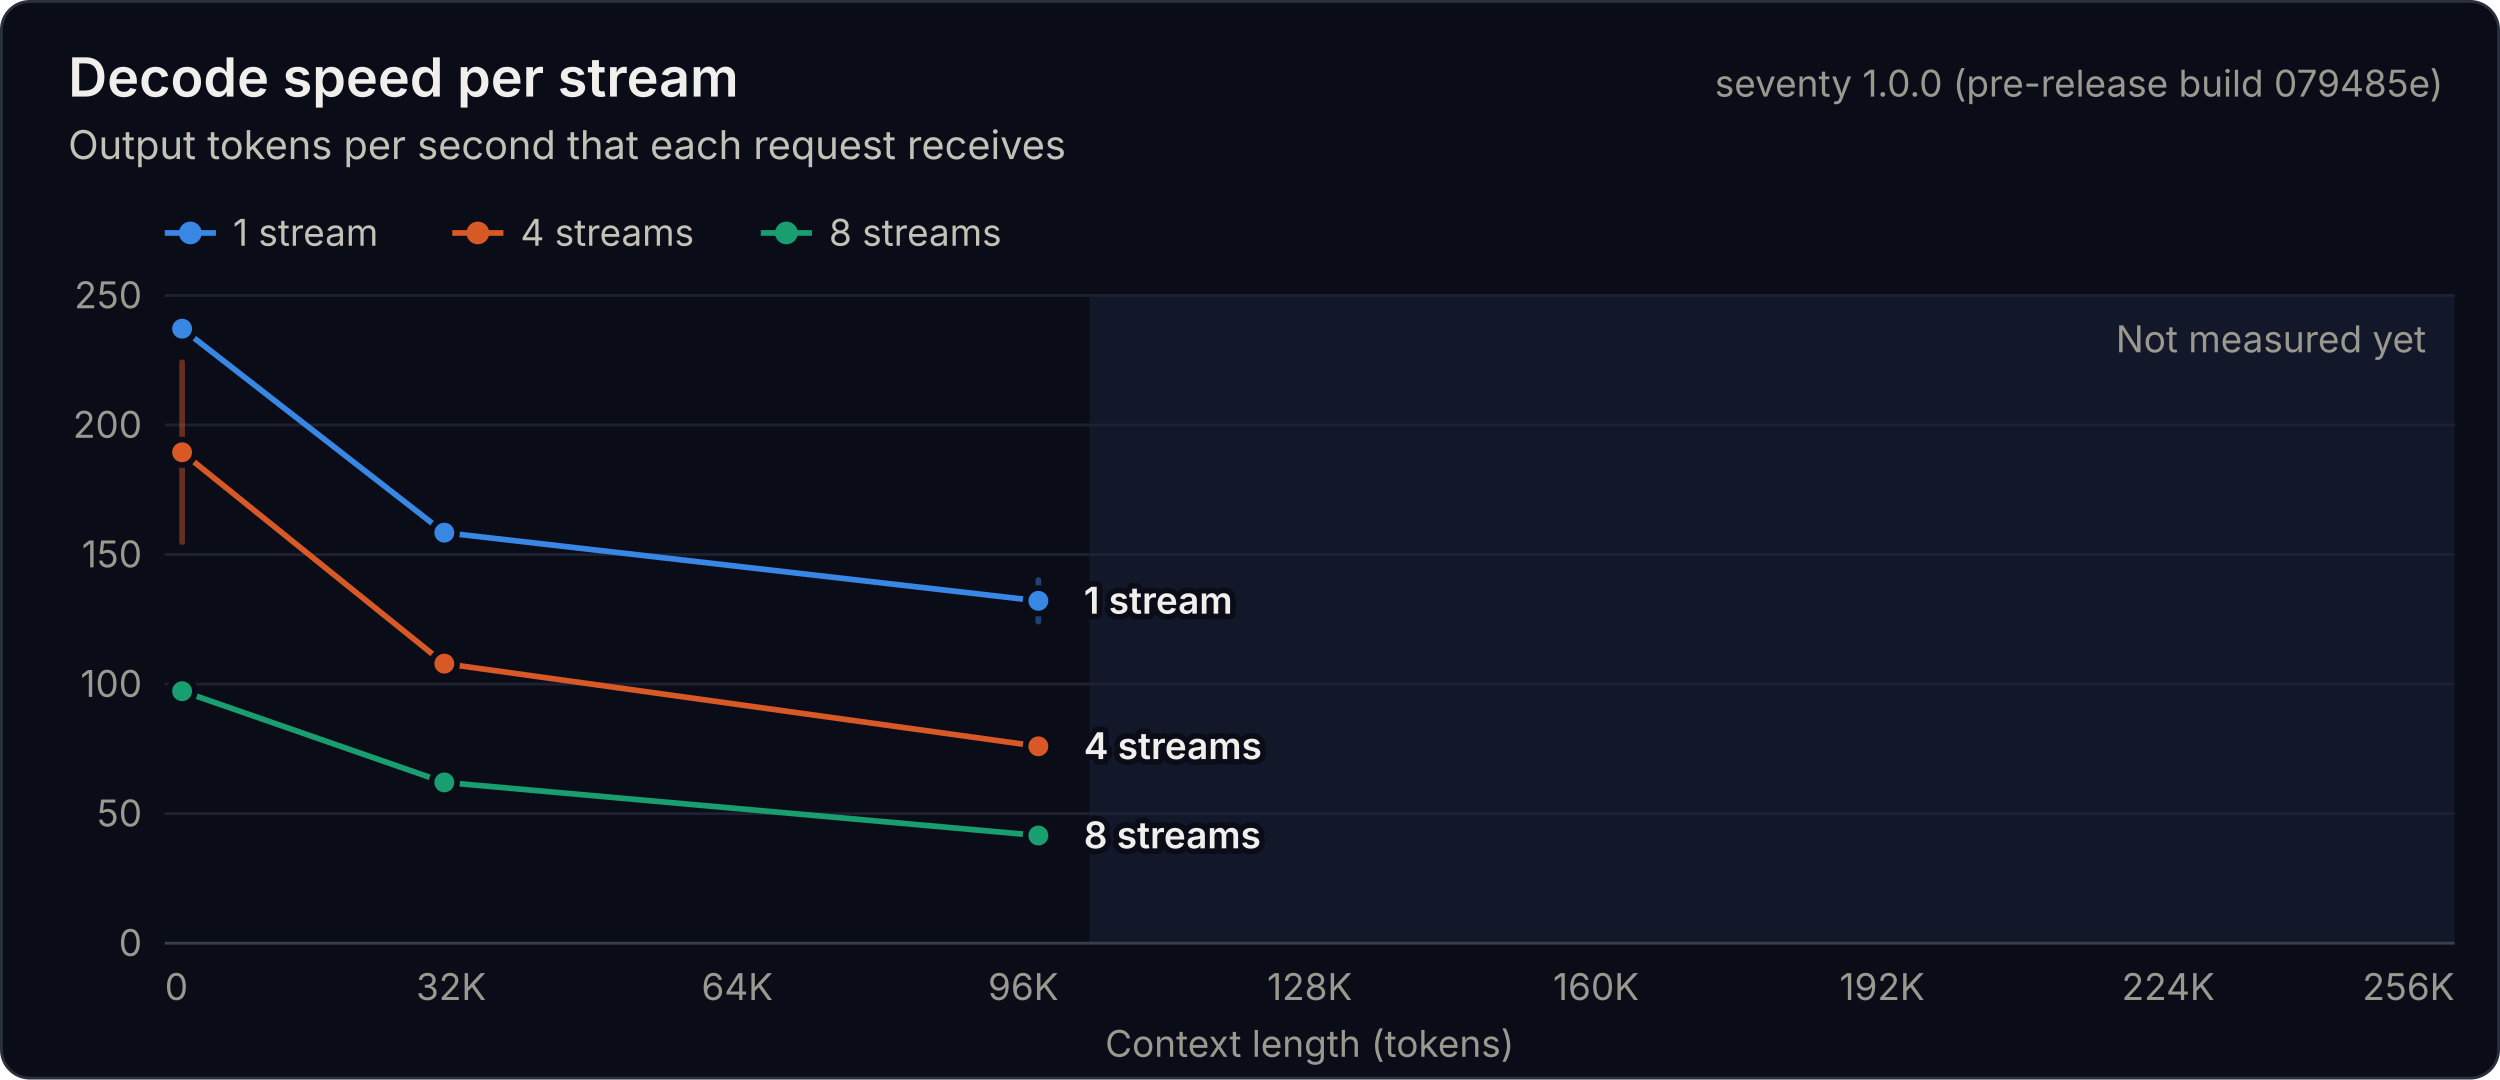
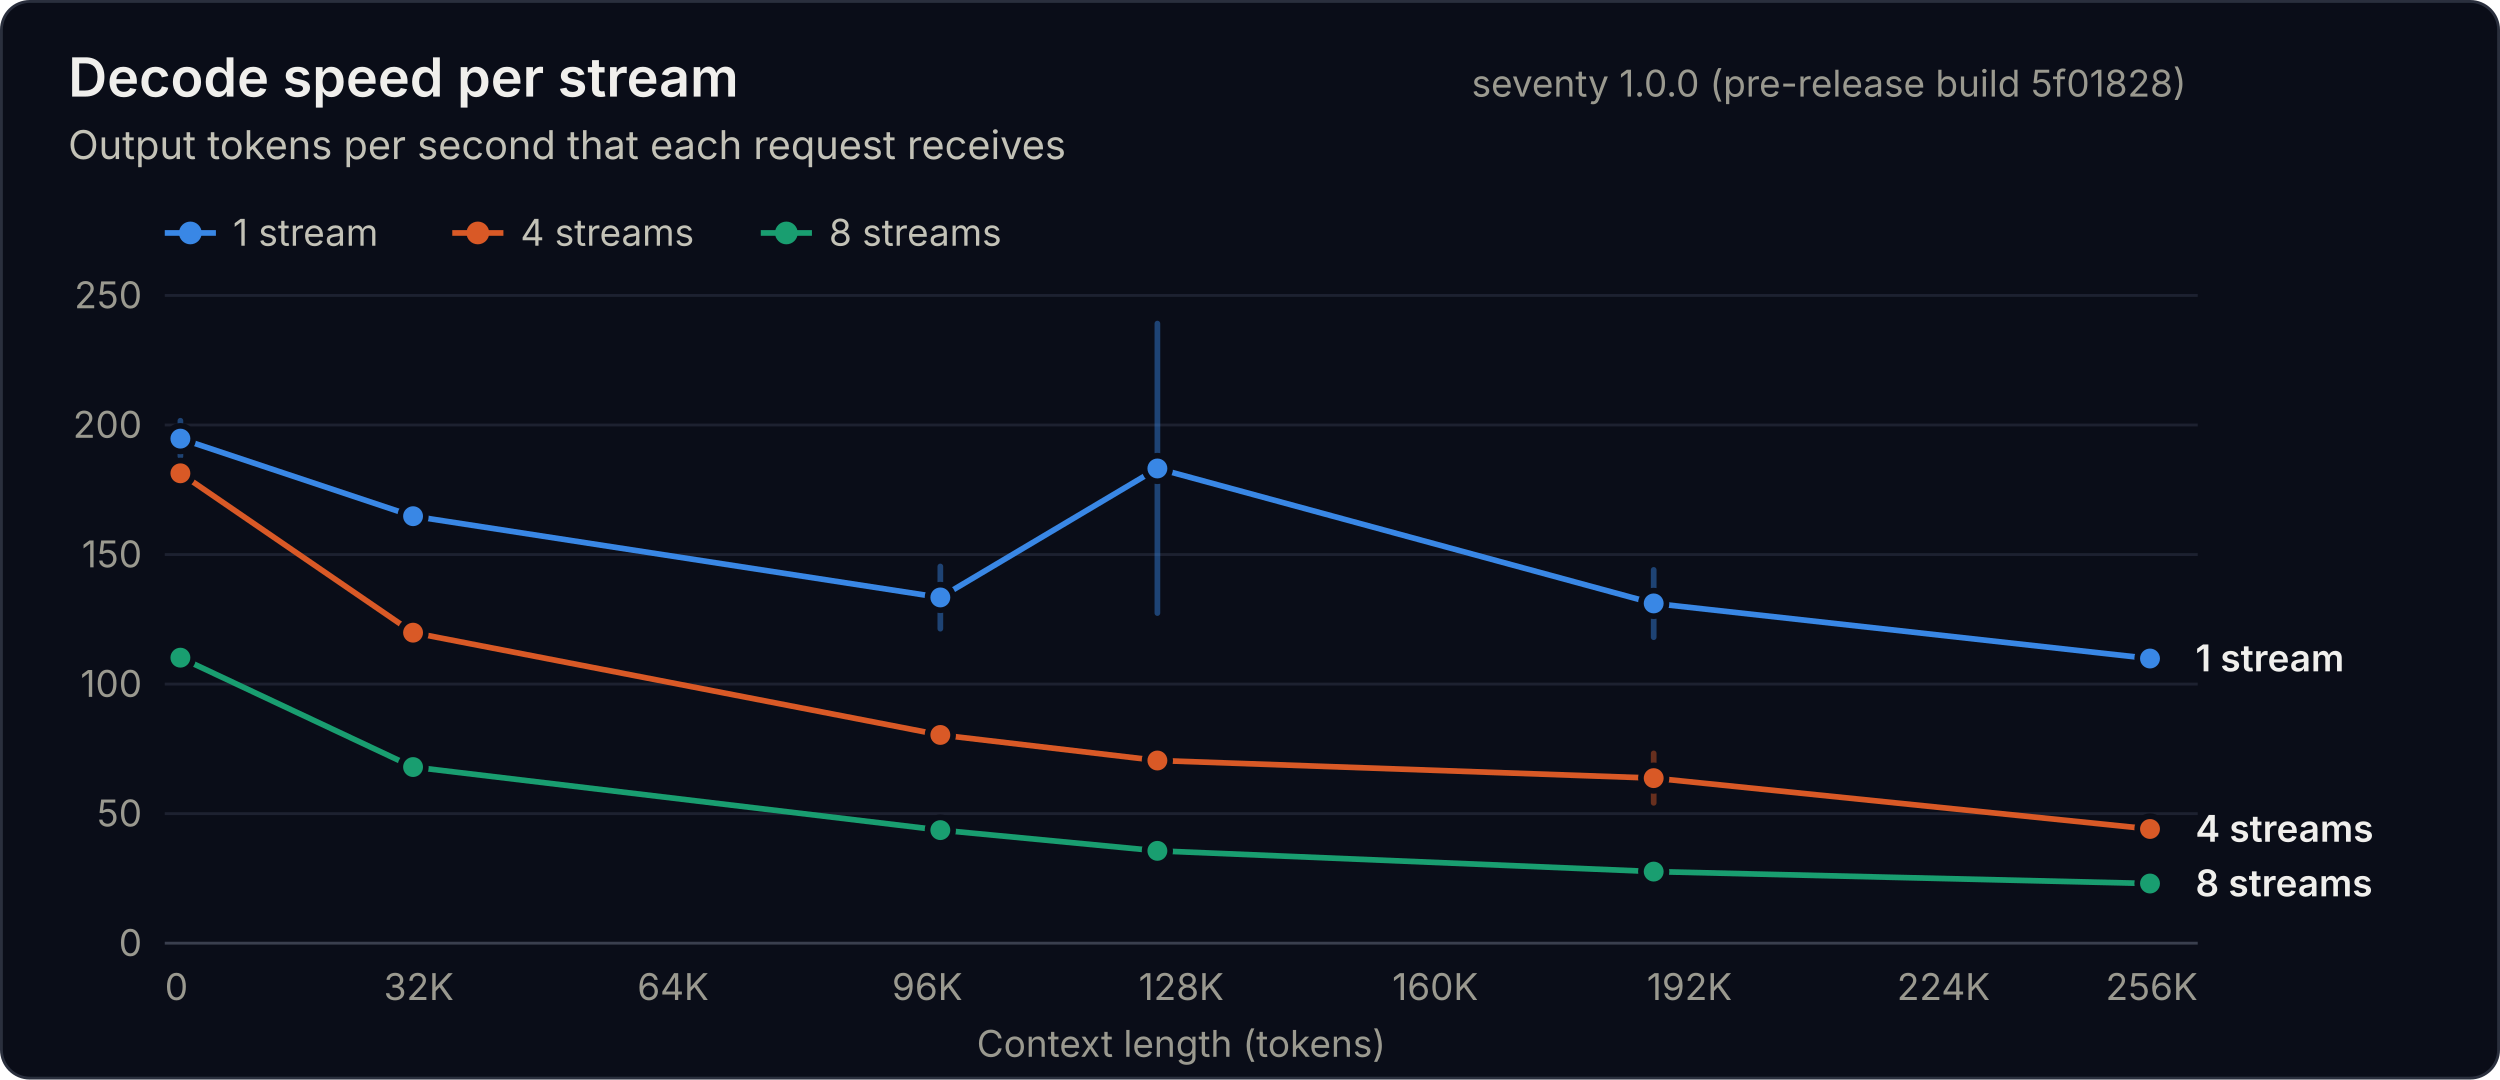
<svg xmlns="http://www.w3.org/2000/svg" viewBox="0 0 880 380" width="880" height="380" font-family="Inter, system-ui, -apple-system, 'Segoe UI', Helvetica, Arial, sans-serif" role="img" aria-label="Decode speed per stream">
  <rect x="0.5" y="0.5" width="879" height="379" rx="10" fill="#0a0d18" stroke="#2a2f3d" />
  <text x="24.0" y="34.0" font-size="19" font-weight="600" fill="#f0efec" text-anchor="start">Decode speed per stream</text>
  <text x="24.0" y="56.0" font-size="14" font-weight="400" fill="#c3c2b7" text-anchor="start">Output tokens per second that each request receives</text>
-   <text x="860.0" y="34.0" font-size="13" font-weight="400" fill="#9a998f" text-anchor="end">seventy 1.0.0 (pre-release build 079485e)</text>
-   <rect x="383.5" y="104" width="480.5" height="228" fill="#121729" />
-   <text x="854.0" y="124.0" font-size="13" font-weight="400" fill="#9a998f" text-anchor="end">Not measured yet</text>
-   <line x1="58" x2="864" y1="332.0" y2="332.0" stroke="#3a3f4e" stroke-width="1" />
+   <text x="769.6" y="34.0" font-size="13" font-weight="400" fill="#9a998f" text-anchor="end">seventy 1.0.0 (pre-release build 5f01828)</text>
+   <line x1="58" x2="773.6" y1="332.0" y2="332.0" stroke="#3a3f4e" stroke-width="1" />
  <text x="50.0" y="336.5" font-size="13" font-weight="400" fill="#9a998f" text-anchor="end">0</text>
-   <line x1="58" x2="864" y1="286.4" y2="286.4" stroke="#1d2130" stroke-width="1" />
+   <line x1="58" x2="773.6" y1="286.4" y2="286.4" stroke="#1d2130" stroke-width="1" />
  <text x="50.0" y="290.9" font-size="13" font-weight="400" fill="#9a998f" text-anchor="end">50</text>
-   <line x1="58" x2="864" y1="240.8" y2="240.8" stroke="#1d2130" stroke-width="1" />
+   <line x1="58" x2="773.6" y1="240.8" y2="240.8" stroke="#1d2130" stroke-width="1" />
  <text x="50.0" y="245.3" font-size="13" font-weight="400" fill="#9a998f" text-anchor="end">100</text>
-   <line x1="58" x2="864" y1="195.2" y2="195.2" stroke="#1d2130" stroke-width="1" />
+   <line x1="58" x2="773.6" y1="195.2" y2="195.2" stroke="#1d2130" stroke-width="1" />
  <text x="50.0" y="199.7" font-size="13" font-weight="400" fill="#9a998f" text-anchor="end">150</text>
-   <line x1="58" x2="864" y1="149.6" y2="149.6" stroke="#1d2130" stroke-width="1" />
+   <line x1="58" x2="773.6" y1="149.6" y2="149.6" stroke="#1d2130" stroke-width="1" />
  <text x="50.0" y="154.1" font-size="13" font-weight="400" fill="#9a998f" text-anchor="end">200</text>
-   <line x1="58" x2="864" y1="104.0" y2="104.0" stroke="#1d2130" stroke-width="1" />
+   <line x1="58" x2="773.6" y1="104.0" y2="104.0" stroke="#1d2130" stroke-width="1" />
  <text x="50.0" y="108.5" font-size="13" font-weight="400" fill="#9a998f" text-anchor="end">250</text>
  <text x="58.0" y="352.0" font-size="13" font-weight="400" fill="#9a998f" text-anchor="start">0</text>
-   <text x="158.8" y="352.0" font-size="13" font-weight="400" fill="#9a998f" text-anchor="middle">32K</text>
-   <text x="259.5" y="352.0" font-size="13" font-weight="400" fill="#9a998f" text-anchor="middle">64K</text>
-   <text x="360.2" y="352.0" font-size="13" font-weight="400" fill="#9a998f" text-anchor="middle">96K</text>
-   <text x="461.0" y="352.0" font-size="13" font-weight="400" fill="#9a998f" text-anchor="middle">128K</text>
-   <text x="561.8" y="352.0" font-size="13" font-weight="400" fill="#9a998f" text-anchor="middle">160K</text>
-   <text x="662.5" y="352.0" font-size="13" font-weight="400" fill="#9a998f" text-anchor="middle">192K</text>
-   <text x="763.2" y="352.0" font-size="13" font-weight="400" fill="#9a998f" text-anchor="middle">224K</text>
-   <text x="864.0" y="352.0" font-size="13" font-weight="400" fill="#9a998f" text-anchor="end">256K</text>
-   <text x="461.0" y="372.0" font-size="13" font-weight="400" fill="#9a998f" text-anchor="middle">Context length (tokens)</text>
-   <polyline points="64.1,115.7 156.4,187.5 365.5,211.5" fill="none" stroke="#3987e5" stroke-width="2" stroke-linejoin="round" stroke-linecap="round" />
-   <line x1="64.1" x2="64.1" y1="116.4" y2="114.9" stroke="#3987e5" stroke-opacity="0.45" stroke-width="2" stroke-linecap="round" />
-   <circle cx="64.1" cy="115.7" r="4.5" fill="#3987e5" stroke="#0a0d18" stroke-width="2" />
-   <circle cx="156.4" cy="187.5" r="4.5" fill="#3987e5" stroke="#0a0d18" stroke-width="2" />
-   <line x1="365.5" x2="365.5" y1="218.8" y2="204.2" stroke="#3987e5" stroke-opacity="0.45" stroke-width="2" stroke-linecap="round" />
-   <circle cx="365.5" cy="211.5" r="4.5" fill="#3987e5" stroke="#0a0d18" stroke-width="2" />
-   <polyline points="64.1,159.2 156.4,233.6 365.5,262.7" fill="none" stroke="#d95926" stroke-width="2" stroke-linejoin="round" stroke-linecap="round" />
-   <line x1="64.1" x2="64.1" y1="190.8" y2="127.5" stroke="#d95926" stroke-opacity="0.45" stroke-width="2" stroke-linecap="round" />
-   <circle cx="64.1" cy="159.2" r="4.5" fill="#d95926" stroke="#0a0d18" stroke-width="2" />
-   <circle cx="156.4" cy="233.6" r="4.5" fill="#d95926" stroke="#0a0d18" stroke-width="2" />
-   <circle cx="365.5" cy="262.7" r="4.5" fill="#d95926" stroke="#0a0d18" stroke-width="2" />
-   <polyline points="64.1,243.3 156.4,275.4 365.5,294.1" fill="none" stroke="#199e70" stroke-width="2" stroke-linejoin="round" stroke-linecap="round" />
-   <line x1="64.1" x2="64.1" y1="246.1" y2="240.5" stroke="#199e70" stroke-opacity="0.45" stroke-width="2" stroke-linecap="round" />
-   <circle cx="64.1" cy="243.3" r="4.5" fill="#199e70" stroke="#0a0d18" stroke-width="2" />
-   <line x1="156.4" x2="156.4" y1="277.3" y2="273.5" stroke="#199e70" stroke-opacity="0.45" stroke-width="2" stroke-linecap="round" />
-   <circle cx="156.4" cy="275.4" r="4.5" fill="#199e70" stroke="#0a0d18" stroke-width="2" />
-   <line x1="365.5" x2="365.5" y1="295.4" y2="292.8" stroke="#199e70" stroke-opacity="0.45" stroke-width="2" stroke-linecap="round" />
-   <circle cx="365.5" cy="294.1" r="4.5" fill="#199e70" stroke="#0a0d18" stroke-width="2" />
-   <text x="381.5" y="216.0" font-size="13" font-weight="600" fill="#f0efec" text-anchor="start" paint-order="stroke" stroke="#0a0d18" stroke-width="4" stroke-linejoin="round">1 stream</text>
-   <text x="381.5" y="267.2" font-size="13" font-weight="600" fill="#f0efec" text-anchor="start" paint-order="stroke" stroke="#0a0d18" stroke-width="4" stroke-linejoin="round">4 streams</text>
-   <text x="381.5" y="298.6" font-size="13" font-weight="600" fill="#f0efec" text-anchor="start" paint-order="stroke" stroke="#0a0d18" stroke-width="4" stroke-linejoin="round">8 streams</text>
+   <text x="147.4" y="352.0" font-size="13" font-weight="400" fill="#9a998f" text-anchor="middle">32K</text>
+   <text x="236.9" y="352.0" font-size="13" font-weight="400" fill="#9a998f" text-anchor="middle">64K</text>
+   <text x="326.4" y="352.0" font-size="13" font-weight="400" fill="#9a998f" text-anchor="middle">96K</text>
+   <text x="415.8" y="352.0" font-size="13" font-weight="400" fill="#9a998f" text-anchor="middle">128K</text>
+   <text x="505.2" y="352.0" font-size="13" font-weight="400" fill="#9a998f" text-anchor="middle">160K</text>
+   <text x="594.7" y="352.0" font-size="13" font-weight="400" fill="#9a998f" text-anchor="middle">192K</text>
+   <text x="684.1" y="352.0" font-size="13" font-weight="400" fill="#9a998f" text-anchor="middle">224K</text>
+   <text x="773.6" y="352.0" font-size="13" font-weight="400" fill="#9a998f" text-anchor="end">256K</text>
+   <text x="415.8" y="372.0" font-size="13" font-weight="400" fill="#9a998f" text-anchor="middle">Context length (tokens)</text>
+   <polyline points="63.5,154.4 145.4,181.7 331.0,210.3 407.4,164.9 582.1,212.4 756.8,231.8" fill="none" stroke="#3987e5" stroke-width="2" stroke-linejoin="round" stroke-linecap="round" />
+   <line x1="63.5" x2="63.5" y1="160.6" y2="148.1" stroke="#3987e5" stroke-opacity="0.45" stroke-width="2" stroke-linecap="round" />
+   <circle cx="63.5" cy="154.4" r="4.5" fill="#3987e5" stroke="#0a0d18" stroke-width="2" />
+   <circle cx="145.4" cy="181.7" r="4.5" fill="#3987e5" stroke="#0a0d18" stroke-width="2" />
+   <line x1="331.0" x2="331.0" y1="221.3" y2="199.4" stroke="#3987e5" stroke-opacity="0.45" stroke-width="2" stroke-linecap="round" />
+   <circle cx="331.0" cy="210.3" r="4.5" fill="#3987e5" stroke="#0a0d18" stroke-width="2" />
+   <line x1="407.4" x2="407.4" y1="215.8" y2="113.9" stroke="#3987e5" stroke-opacity="0.45" stroke-width="2" stroke-linecap="round" />
+   <circle cx="407.4" cy="164.9" r="4.5" fill="#3987e5" stroke="#0a0d18" stroke-width="2" />
+   <line x1="582.1" x2="582.1" y1="224.3" y2="200.6" stroke="#3987e5" stroke-opacity="0.45" stroke-width="2" stroke-linecap="round" />
+   <circle cx="582.1" cy="212.4" r="4.5" fill="#3987e5" stroke="#0a0d18" stroke-width="2" />
+   <line x1="756.8" x2="756.8" y1="234.3" y2="229.2" stroke="#3987e5" stroke-opacity="0.45" stroke-width="2" stroke-linecap="round" />
+   <circle cx="756.8" cy="231.8" r="4.5" fill="#3987e5" stroke="#0a0d18" stroke-width="2" />
+   <polyline points="63.5,166.6 145.4,222.7 331.0,258.7 407.4,267.7 582.1,273.9 756.8,291.8" fill="none" stroke="#d95926" stroke-width="2" stroke-linejoin="round" stroke-linecap="round" />
+   <line x1="63.5" x2="63.5" y1="170.8" y2="162.3" stroke="#d95926" stroke-opacity="0.45" stroke-width="2" stroke-linecap="round" />
+   <circle cx="63.5" cy="166.6" r="4.5" fill="#d95926" stroke="#0a0d18" stroke-width="2" />
+   <line x1="145.4" x2="145.4" y1="226.8" y2="218.5" stroke="#d95926" stroke-opacity="0.45" stroke-width="2" stroke-linecap="round" />
+   <circle cx="145.4" cy="222.7" r="4.5" fill="#d95926" stroke="#0a0d18" stroke-width="2" />
+   <line x1="331.0" x2="331.0" y1="260.9" y2="256.5" stroke="#d95926" stroke-opacity="0.45" stroke-width="2" stroke-linecap="round" />
+   <circle cx="331.0" cy="258.7" r="4.5" fill="#d95926" stroke="#0a0d18" stroke-width="2" />
+   <line x1="407.4" x2="407.4" y1="269.5" y2="265.9" stroke="#d95926" stroke-opacity="0.45" stroke-width="2" stroke-linecap="round" />
+   <circle cx="407.4" cy="267.7" r="4.5" fill="#d95926" stroke="#0a0d18" stroke-width="2" />
+   <line x1="582.1" x2="582.1" y1="282.6" y2="265.2" stroke="#d95926" stroke-opacity="0.45" stroke-width="2" stroke-linecap="round" />
+   <circle cx="582.1" cy="273.9" r="4.5" fill="#d95926" stroke="#0a0d18" stroke-width="2" />
+   <line x1="756.8" x2="756.8" y1="292.5" y2="291.1" stroke="#d95926" stroke-opacity="0.45" stroke-width="2" stroke-linecap="round" />
+   <circle cx="756.8" cy="291.8" r="4.5" fill="#d95926" stroke="#0a0d18" stroke-width="2" />
+   <polyline points="63.5,231.5 145.4,270.0 331.0,292.2 407.4,299.5 582.1,306.8 756.8,311.0" fill="none" stroke="#199e70" stroke-width="2" stroke-linejoin="round" stroke-linecap="round" />
+   <line x1="63.5" x2="63.5" y1="234.1" y2="228.9" stroke="#199e70" stroke-opacity="0.45" stroke-width="2" stroke-linecap="round" />
+   <circle cx="63.5" cy="231.5" r="4.5" fill="#199e70" stroke="#0a0d18" stroke-width="2" />
+   <circle cx="145.4" cy="270.0" r="4.5" fill="#199e70" stroke="#0a0d18" stroke-width="2" />
+   <circle cx="331.0" cy="292.2" r="4.5" fill="#199e70" stroke="#0a0d18" stroke-width="2" />
+   <line x1="407.4" x2="407.4" y1="300.3" y2="298.7" stroke="#199e70" stroke-opacity="0.45" stroke-width="2" stroke-linecap="round" />
+   <circle cx="407.4" cy="299.5" r="4.5" fill="#199e70" stroke="#0a0d18" stroke-width="2" />
+   <circle cx="582.1" cy="306.8" r="4.5" fill="#199e70" stroke="#0a0d18" stroke-width="2" />
+   <circle cx="756.8" cy="311.0" r="4.5" fill="#199e70" stroke="#0a0d18" stroke-width="2" />
+   <text x="772.8" y="236.3" font-size="13" font-weight="600" fill="#f0efec" text-anchor="start" paint-order="stroke" stroke="#0a0d18" stroke-width="4" stroke-linejoin="round">1 stream</text>
+   <text x="772.8" y="296.3" font-size="13" font-weight="600" fill="#f0efec" text-anchor="start" paint-order="stroke" stroke="#0a0d18" stroke-width="4" stroke-linejoin="round">4 streams</text>
+   <text x="772.8" y="315.5" font-size="13" font-weight="600" fill="#f0efec" text-anchor="start" paint-order="stroke" stroke="#0a0d18" stroke-width="4" stroke-linejoin="round">8 streams</text>
  <line x1="58" x2="76" y1="82" y2="82" stroke="#3987e5" stroke-width="2" />
  <circle cx="67" cy="82" r="4" fill="#3987e5" />
  <text x="82.0" y="86.5" font-size="13" font-weight="400" fill="#c3c2b7" text-anchor="start">1 stream</text>
  <line x1="159.2" x2="177.2" y1="82" y2="82" stroke="#d95926" stroke-width="2" />
  <circle cx="168.2" cy="82" r="4" fill="#d95926" />
  <text x="183.2" y="86.5" font-size="13" font-weight="400" fill="#c3c2b7" text-anchor="start">4 streams</text>
  <line x1="267.8" x2="285.8" y1="82" y2="82" stroke="#199e70" stroke-width="2" />
  <circle cx="276.8" cy="82" r="4" fill="#199e70" />
  <text x="291.8" y="86.5" font-size="13" font-weight="400" fill="#c3c2b7" text-anchor="start">8 streams</text>
</svg>
